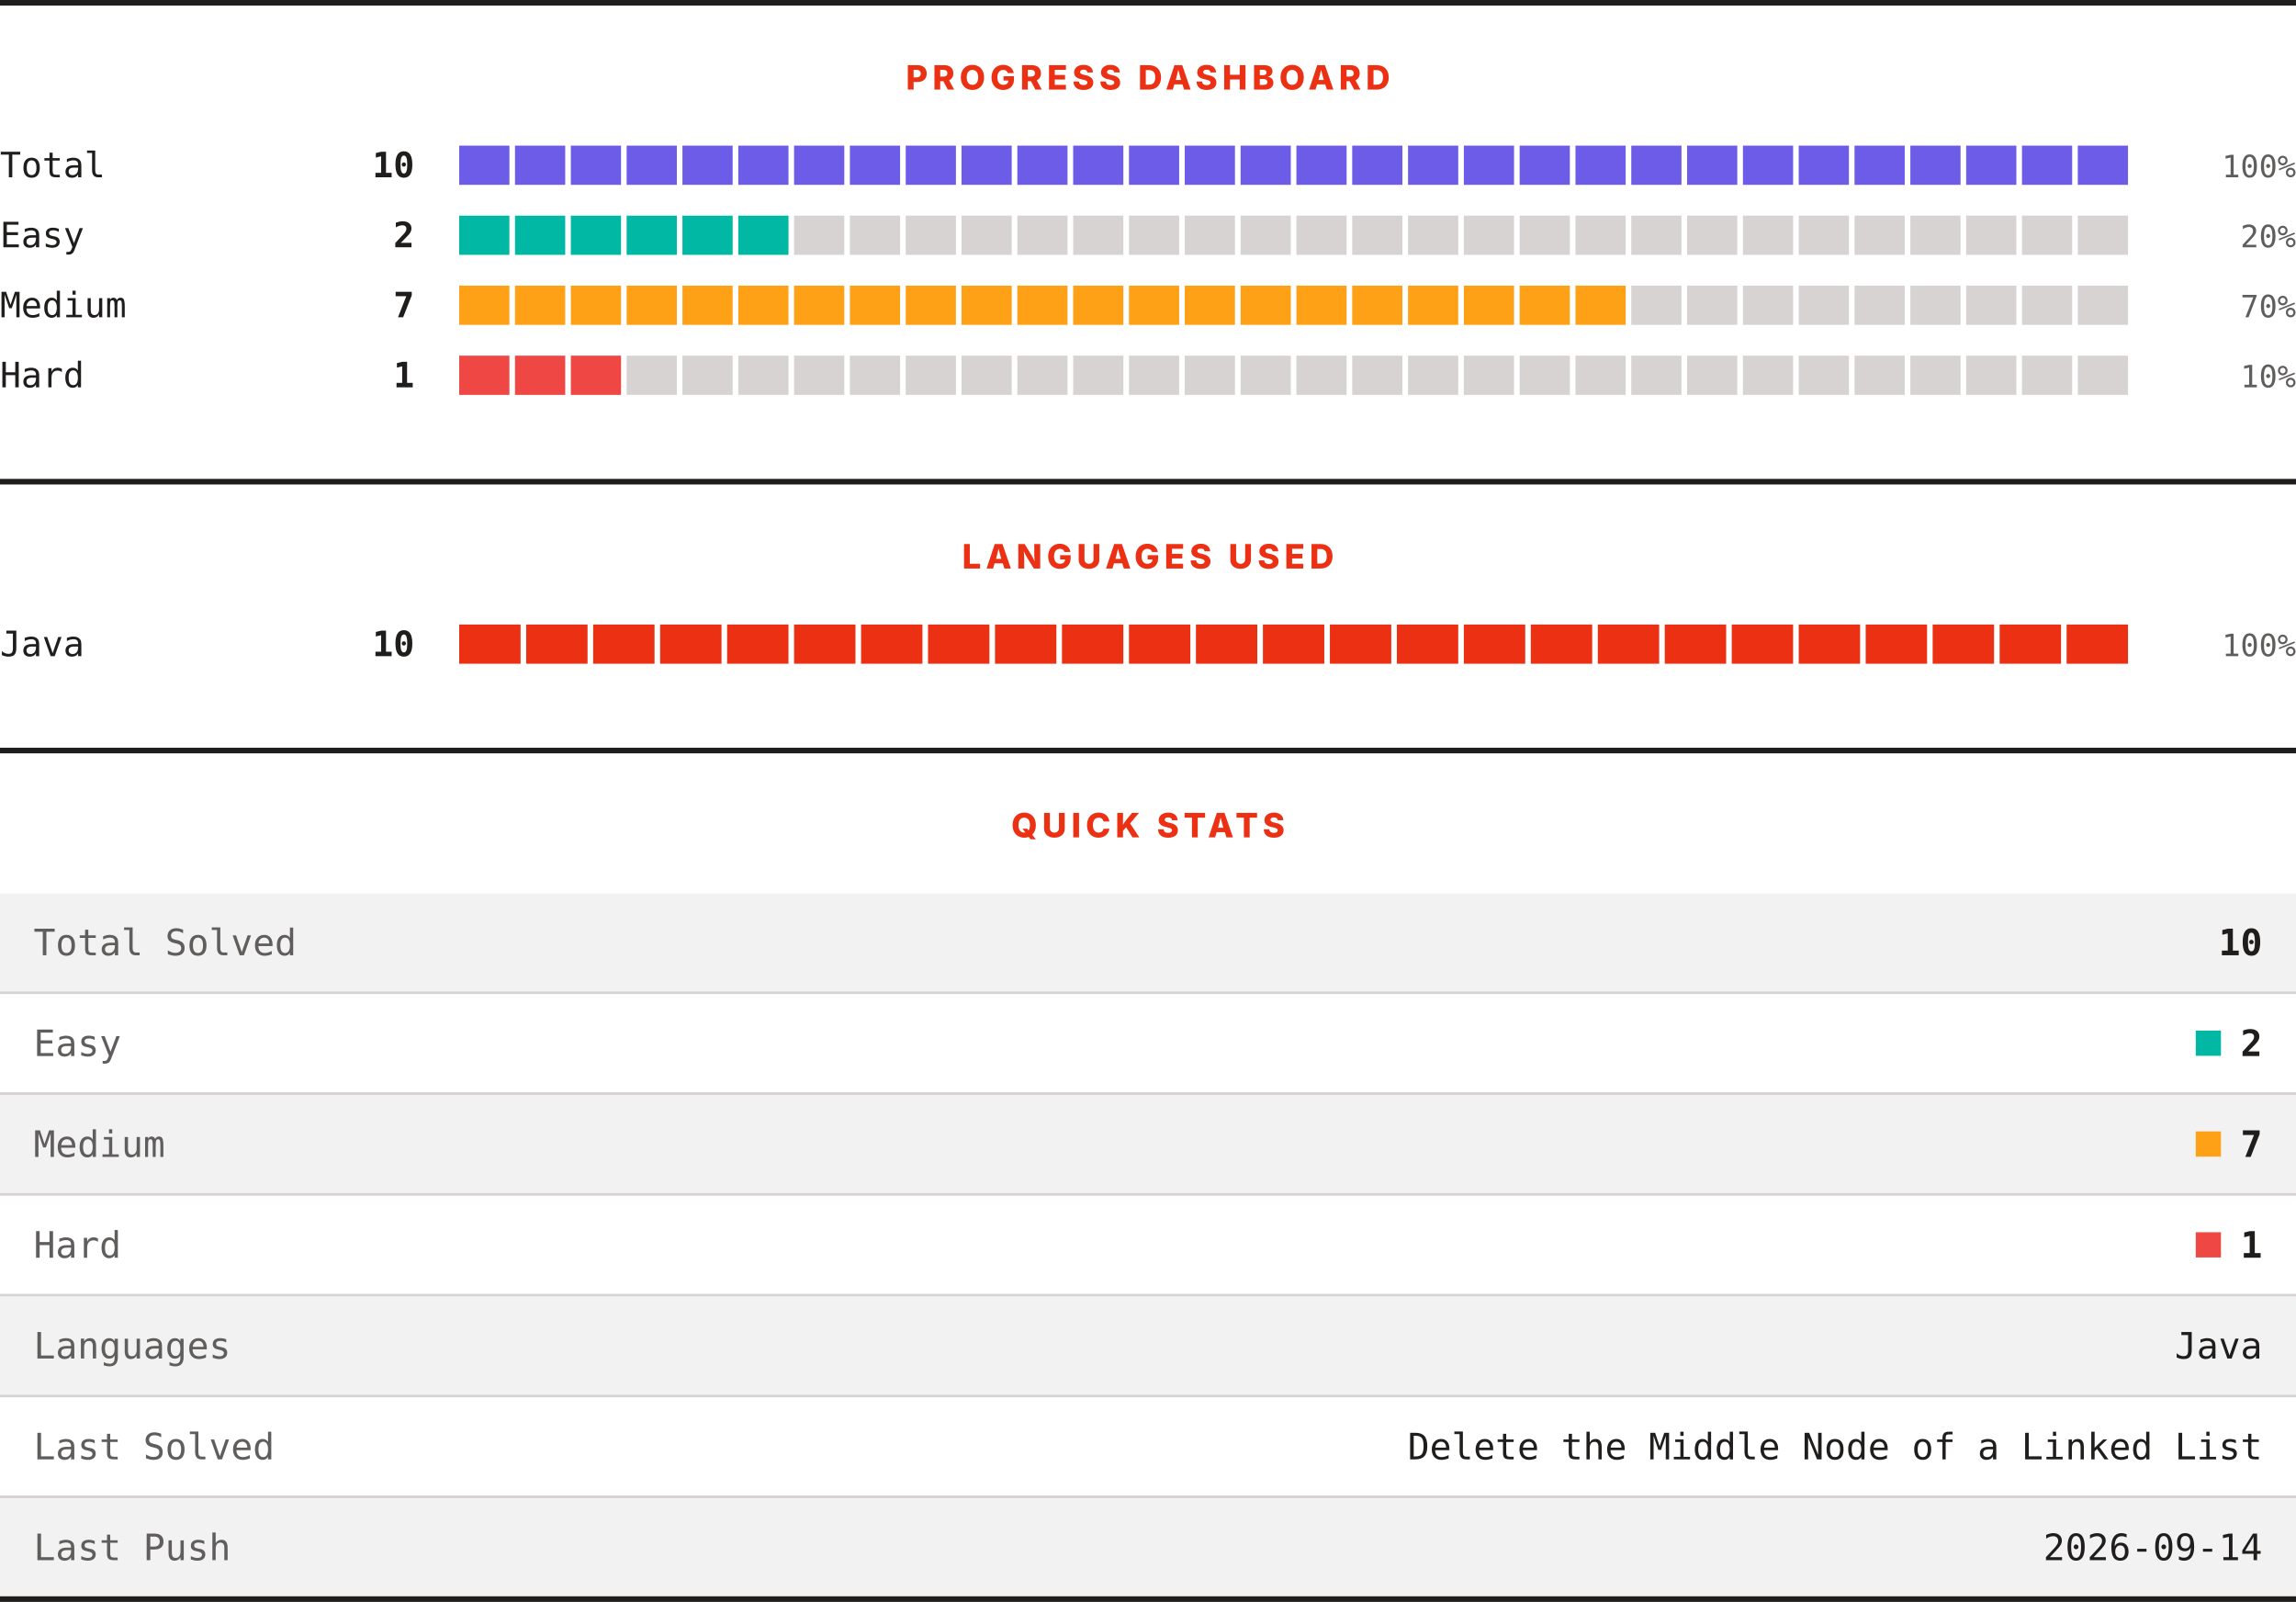
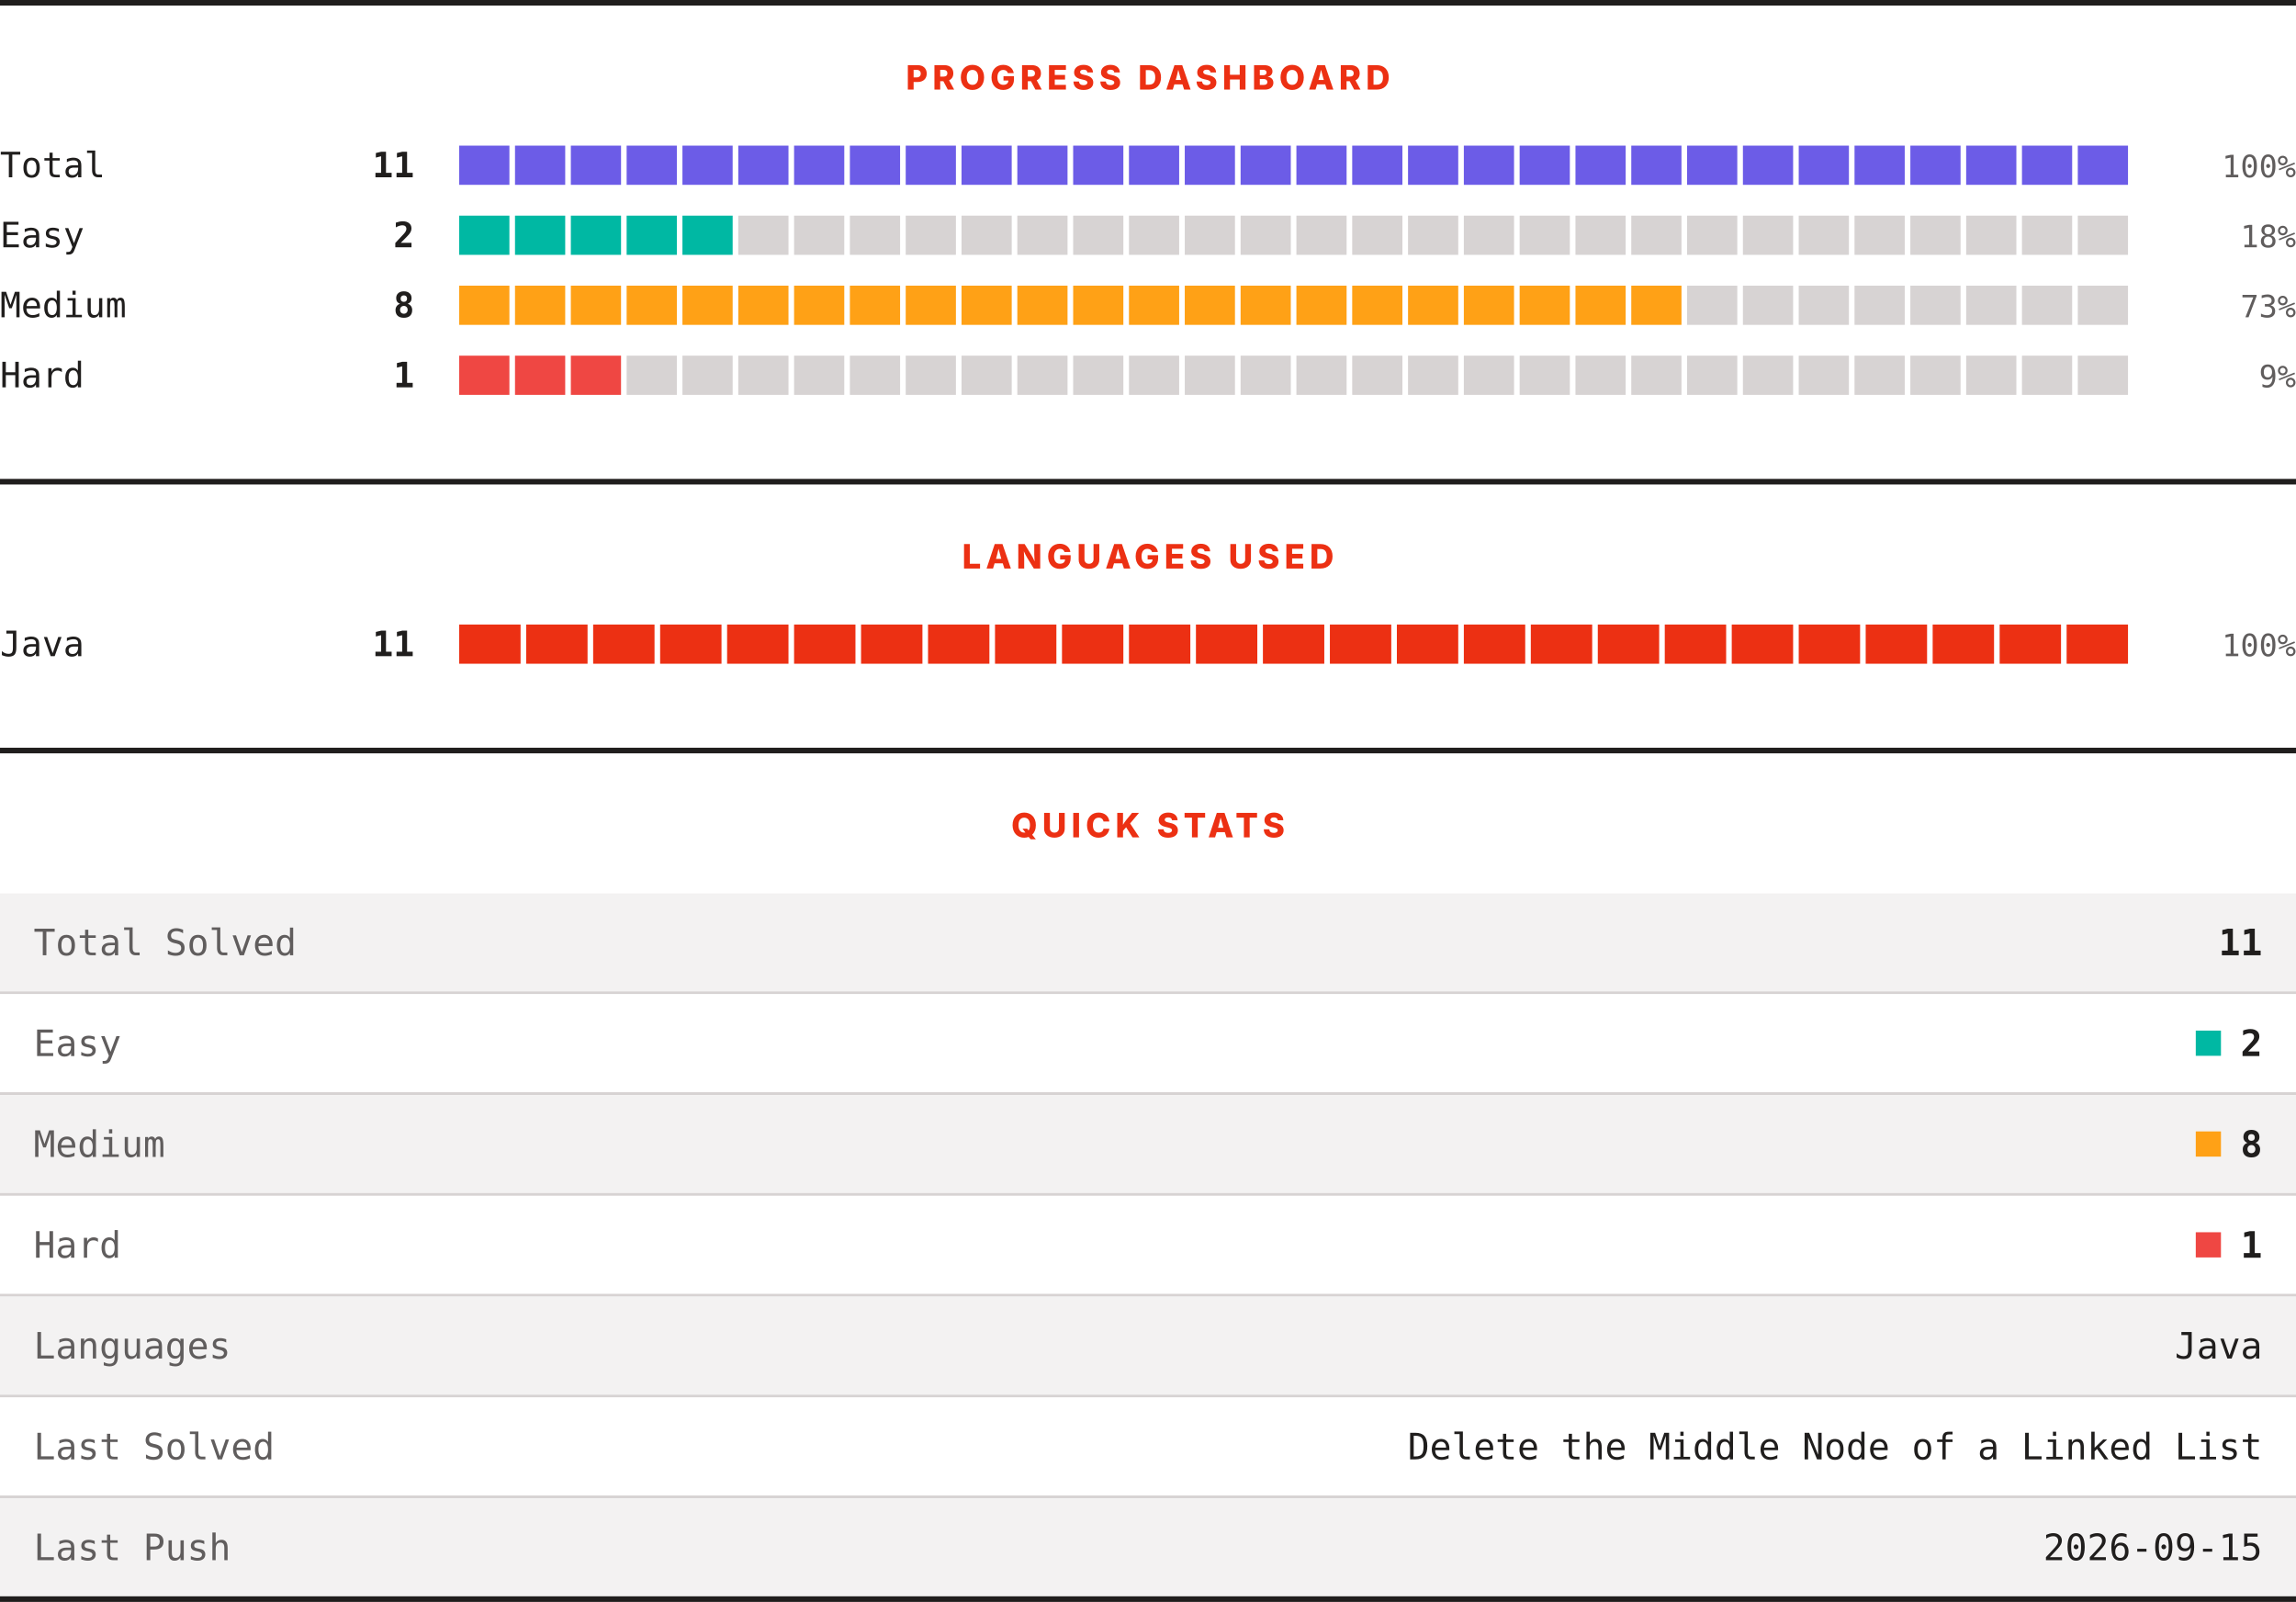
<svg xmlns="http://www.w3.org/2000/svg" width="820" height="572" viewBox="0 0 820 572" role="img" aria-label="LeetCode progress, languages and quick stats">
  <rect width="820" height="572" fill="#ffffff" />
  <rect x="0" y="0" width="820" height="2" fill="#201e1d" />
  <text x="410" y="32" text-anchor="middle" font-family="Archivo, system-ui, -apple-system, Segoe UI, sans-serif" font-size="12" font-weight="800" letter-spacing="1.68" fill="#ec3013">PROGRESS DASHBOARD</text>
  <text x="0" y="63.3" font-family="ui-monospace, SFMono-Regular, Menlo, Consolas, monospace" font-size="12.5" fill="#201e1d">Total</text>
-   <text x="148" y="63.3" text-anchor="end" font-family="ui-monospace, SFMono-Regular, Menlo, Consolas, monospace" font-size="12.5" font-weight="700" fill="#201e1d">10</text>
+   <text x="148" y="63.3" text-anchor="end" font-family="ui-monospace, SFMono-Regular, Menlo, Consolas, monospace" font-size="12.5" font-weight="700" fill="#201e1d">11</text>
  <rect x="164.00" y="52" width="17.93" height="14" fill="#6c5ce7" />
  <rect x="183.93" y="52" width="17.93" height="14" fill="#6c5ce7" />
  <rect x="203.87" y="52" width="17.93" height="14" fill="#6c5ce7" />
  <rect x="223.80" y="52" width="17.93" height="14" fill="#6c5ce7" />
  <rect x="243.73" y="52" width="17.93" height="14" fill="#6c5ce7" />
  <rect x="263.67" y="52" width="17.93" height="14" fill="#6c5ce7" />
  <rect x="283.60" y="52" width="17.93" height="14" fill="#6c5ce7" />
  <rect x="303.53" y="52" width="17.93" height="14" fill="#6c5ce7" />
  <rect x="323.47" y="52" width="17.93" height="14" fill="#6c5ce7" />
  <rect x="343.40" y="52" width="17.93" height="14" fill="#6c5ce7" />
  <rect x="363.33" y="52" width="17.93" height="14" fill="#6c5ce7" />
  <rect x="383.27" y="52" width="17.93" height="14" fill="#6c5ce7" />
  <rect x="403.20" y="52" width="17.93" height="14" fill="#6c5ce7" />
  <rect x="423.13" y="52" width="17.93" height="14" fill="#6c5ce7" />
  <rect x="443.07" y="52" width="17.93" height="14" fill="#6c5ce7" />
  <rect x="463.00" y="52" width="17.93" height="14" fill="#6c5ce7" />
  <rect x="482.93" y="52" width="17.93" height="14" fill="#6c5ce7" />
  <rect x="502.87" y="52" width="17.93" height="14" fill="#6c5ce7" />
  <rect x="522.80" y="52" width="17.93" height="14" fill="#6c5ce7" />
  <rect x="542.73" y="52" width="17.93" height="14" fill="#6c5ce7" />
  <rect x="562.67" y="52" width="17.93" height="14" fill="#6c5ce7" />
  <rect x="582.60" y="52" width="17.93" height="14" fill="#6c5ce7" />
  <rect x="602.53" y="52" width="17.93" height="14" fill="#6c5ce7" />
  <rect x="622.47" y="52" width="17.93" height="14" fill="#6c5ce7" />
  <rect x="642.40" y="52" width="17.93" height="14" fill="#6c5ce7" />
  <rect x="662.33" y="52" width="17.93" height="14" fill="#6c5ce7" />
  <rect x="682.27" y="52" width="17.93" height="14" fill="#6c5ce7" />
  <rect x="702.20" y="52" width="17.93" height="14" fill="#6c5ce7" />
  <rect x="722.13" y="52" width="17.93" height="14" fill="#6c5ce7" />
  <rect x="742.07" y="52" width="17.93" height="14" fill="#6c5ce7" />
  <text x="820" y="63.3" text-anchor="end" font-family="ui-monospace, SFMono-Regular, Menlo, Consolas, monospace" font-size="11" fill="#605d5d">100%</text>
  <text x="0" y="88.3" font-family="ui-monospace, SFMono-Regular, Menlo, Consolas, monospace" font-size="12.5" fill="#201e1d">Easy</text>
  <text x="148" y="88.3" text-anchor="end" font-family="ui-monospace, SFMono-Regular, Menlo, Consolas, monospace" font-size="12.5" font-weight="700" fill="#201e1d">2</text>
  <rect x="164.00" y="77" width="17.93" height="14" fill="#00b8a3" />
  <rect x="183.93" y="77" width="17.93" height="14" fill="#00b8a3" />
  <rect x="203.87" y="77" width="17.93" height="14" fill="#00b8a3" />
  <rect x="223.80" y="77" width="17.93" height="14" fill="#00b8a3" />
  <rect x="243.73" y="77" width="17.93" height="14" fill="#00b8a3" />
-   <rect x="263.67" y="77" width="17.93" height="14" fill="#00b8a3" />
+   <rect x="263.67" y="77" width="17.93" height="14" fill="#d7d3d3" />
  <rect x="283.60" y="77" width="17.93" height="14" fill="#d7d3d3" />
  <rect x="303.53" y="77" width="17.93" height="14" fill="#d7d3d3" />
  <rect x="323.47" y="77" width="17.93" height="14" fill="#d7d3d3" />
  <rect x="343.40" y="77" width="17.93" height="14" fill="#d7d3d3" />
  <rect x="363.33" y="77" width="17.93" height="14" fill="#d7d3d3" />
  <rect x="383.27" y="77" width="17.93" height="14" fill="#d7d3d3" />
  <rect x="403.20" y="77" width="17.93" height="14" fill="#d7d3d3" />
  <rect x="423.13" y="77" width="17.93" height="14" fill="#d7d3d3" />
  <rect x="443.07" y="77" width="17.93" height="14" fill="#d7d3d3" />
  <rect x="463.00" y="77" width="17.93" height="14" fill="#d7d3d3" />
  <rect x="482.93" y="77" width="17.93" height="14" fill="#d7d3d3" />
  <rect x="502.87" y="77" width="17.93" height="14" fill="#d7d3d3" />
  <rect x="522.80" y="77" width="17.93" height="14" fill="#d7d3d3" />
  <rect x="542.73" y="77" width="17.93" height="14" fill="#d7d3d3" />
  <rect x="562.67" y="77" width="17.93" height="14" fill="#d7d3d3" />
  <rect x="582.60" y="77" width="17.93" height="14" fill="#d7d3d3" />
  <rect x="602.53" y="77" width="17.93" height="14" fill="#d7d3d3" />
  <rect x="622.47" y="77" width="17.93" height="14" fill="#d7d3d3" />
  <rect x="642.40" y="77" width="17.93" height="14" fill="#d7d3d3" />
  <rect x="662.33" y="77" width="17.93" height="14" fill="#d7d3d3" />
  <rect x="682.27" y="77" width="17.93" height="14" fill="#d7d3d3" />
  <rect x="702.20" y="77" width="17.93" height="14" fill="#d7d3d3" />
  <rect x="722.13" y="77" width="17.93" height="14" fill="#d7d3d3" />
  <rect x="742.07" y="77" width="17.93" height="14" fill="#d7d3d3" />
-   <text x="820" y="88.3" text-anchor="end" font-family="ui-monospace, SFMono-Regular, Menlo, Consolas, monospace" font-size="11" fill="#605d5d">20%</text>
+   <text x="820" y="88.3" text-anchor="end" font-family="ui-monospace, SFMono-Regular, Menlo, Consolas, monospace" font-size="11" fill="#605d5d">18%</text>
  <text x="0" y="113.3" font-family="ui-monospace, SFMono-Regular, Menlo, Consolas, monospace" font-size="12.5" fill="#201e1d">Medium</text>
-   <text x="148" y="113.3" text-anchor="end" font-family="ui-monospace, SFMono-Regular, Menlo, Consolas, monospace" font-size="12.5" font-weight="700" fill="#201e1d">7</text>
+   <text x="148" y="113.3" text-anchor="end" font-family="ui-monospace, SFMono-Regular, Menlo, Consolas, monospace" font-size="12.5" font-weight="700" fill="#201e1d">8</text>
  <rect x="164.00" y="102" width="17.93" height="14" fill="#ffa116" />
  <rect x="183.93" y="102" width="17.93" height="14" fill="#ffa116" />
  <rect x="203.87" y="102" width="17.93" height="14" fill="#ffa116" />
  <rect x="223.80" y="102" width="17.93" height="14" fill="#ffa116" />
  <rect x="243.73" y="102" width="17.93" height="14" fill="#ffa116" />
  <rect x="263.67" y="102" width="17.93" height="14" fill="#ffa116" />
  <rect x="283.60" y="102" width="17.93" height="14" fill="#ffa116" />
  <rect x="303.53" y="102" width="17.93" height="14" fill="#ffa116" />
  <rect x="323.47" y="102" width="17.93" height="14" fill="#ffa116" />
  <rect x="343.40" y="102" width="17.93" height="14" fill="#ffa116" />
  <rect x="363.33" y="102" width="17.93" height="14" fill="#ffa116" />
  <rect x="383.27" y="102" width="17.93" height="14" fill="#ffa116" />
  <rect x="403.20" y="102" width="17.93" height="14" fill="#ffa116" />
  <rect x="423.13" y="102" width="17.93" height="14" fill="#ffa116" />
  <rect x="443.07" y="102" width="17.93" height="14" fill="#ffa116" />
  <rect x="463.00" y="102" width="17.93" height="14" fill="#ffa116" />
  <rect x="482.93" y="102" width="17.93" height="14" fill="#ffa116" />
  <rect x="502.87" y="102" width="17.93" height="14" fill="#ffa116" />
  <rect x="522.80" y="102" width="17.93" height="14" fill="#ffa116" />
  <rect x="542.73" y="102" width="17.93" height="14" fill="#ffa116" />
  <rect x="562.67" y="102" width="17.93" height="14" fill="#ffa116" />
-   <rect x="582.60" y="102" width="17.93" height="14" fill="#d7d3d3" />
+   <rect x="582.60" y="102" width="17.93" height="14" fill="#ffa116" />
  <rect x="602.53" y="102" width="17.93" height="14" fill="#d7d3d3" />
  <rect x="622.47" y="102" width="17.93" height="14" fill="#d7d3d3" />
  <rect x="642.40" y="102" width="17.93" height="14" fill="#d7d3d3" />
  <rect x="662.33" y="102" width="17.93" height="14" fill="#d7d3d3" />
  <rect x="682.27" y="102" width="17.93" height="14" fill="#d7d3d3" />
  <rect x="702.20" y="102" width="17.93" height="14" fill="#d7d3d3" />
  <rect x="722.13" y="102" width="17.93" height="14" fill="#d7d3d3" />
  <rect x="742.07" y="102" width="17.93" height="14" fill="#d7d3d3" />
-   <text x="820" y="113.3" text-anchor="end" font-family="ui-monospace, SFMono-Regular, Menlo, Consolas, monospace" font-size="11" fill="#605d5d">70%</text>
+   <text x="820" y="113.3" text-anchor="end" font-family="ui-monospace, SFMono-Regular, Menlo, Consolas, monospace" font-size="11" fill="#605d5d">73%</text>
  <text x="0" y="138.3" font-family="ui-monospace, SFMono-Regular, Menlo, Consolas, monospace" font-size="12.5" fill="#201e1d">Hard</text>
  <text x="148" y="138.3" text-anchor="end" font-family="ui-monospace, SFMono-Regular, Menlo, Consolas, monospace" font-size="12.5" font-weight="700" fill="#201e1d">1</text>
  <rect x="164.00" y="127" width="17.93" height="14" fill="#ef4743" />
  <rect x="183.93" y="127" width="17.93" height="14" fill="#ef4743" />
  <rect x="203.87" y="127" width="17.93" height="14" fill="#ef4743" />
  <rect x="223.80" y="127" width="17.93" height="14" fill="#d7d3d3" />
  <rect x="243.73" y="127" width="17.93" height="14" fill="#d7d3d3" />
  <rect x="263.67" y="127" width="17.93" height="14" fill="#d7d3d3" />
  <rect x="283.60" y="127" width="17.93" height="14" fill="#d7d3d3" />
  <rect x="303.53" y="127" width="17.93" height="14" fill="#d7d3d3" />
  <rect x="323.47" y="127" width="17.93" height="14" fill="#d7d3d3" />
  <rect x="343.40" y="127" width="17.93" height="14" fill="#d7d3d3" />
  <rect x="363.33" y="127" width="17.93" height="14" fill="#d7d3d3" />
  <rect x="383.27" y="127" width="17.93" height="14" fill="#d7d3d3" />
  <rect x="403.20" y="127" width="17.93" height="14" fill="#d7d3d3" />
  <rect x="423.13" y="127" width="17.93" height="14" fill="#d7d3d3" />
  <rect x="443.07" y="127" width="17.93" height="14" fill="#d7d3d3" />
  <rect x="463.00" y="127" width="17.93" height="14" fill="#d7d3d3" />
  <rect x="482.93" y="127" width="17.93" height="14" fill="#d7d3d3" />
  <rect x="502.87" y="127" width="17.93" height="14" fill="#d7d3d3" />
  <rect x="522.80" y="127" width="17.93" height="14" fill="#d7d3d3" />
  <rect x="542.73" y="127" width="17.93" height="14" fill="#d7d3d3" />
  <rect x="562.67" y="127" width="17.93" height="14" fill="#d7d3d3" />
  <rect x="582.60" y="127" width="17.93" height="14" fill="#d7d3d3" />
  <rect x="602.53" y="127" width="17.93" height="14" fill="#d7d3d3" />
  <rect x="622.47" y="127" width="17.93" height="14" fill="#d7d3d3" />
  <rect x="642.40" y="127" width="17.93" height="14" fill="#d7d3d3" />
  <rect x="662.33" y="127" width="17.93" height="14" fill="#d7d3d3" />
  <rect x="682.27" y="127" width="17.93" height="14" fill="#d7d3d3" />
  <rect x="702.20" y="127" width="17.93" height="14" fill="#d7d3d3" />
  <rect x="722.13" y="127" width="17.93" height="14" fill="#d7d3d3" />
  <rect x="742.07" y="127" width="17.93" height="14" fill="#d7d3d3" />
-   <text x="820" y="138.3" text-anchor="end" font-family="ui-monospace, SFMono-Regular, Menlo, Consolas, monospace" font-size="11" fill="#605d5d">10%</text>
+   <text x="820" y="138.3" text-anchor="end" font-family="ui-monospace, SFMono-Regular, Menlo, Consolas, monospace" font-size="11" fill="#605d5d">9%</text>
  <rect x="0" y="171" width="820" height="2" fill="#201e1d" />
  <text x="410" y="203" text-anchor="middle" font-family="Archivo, system-ui, -apple-system, Segoe UI, sans-serif" font-size="12" font-weight="800" letter-spacing="1.68" fill="#ec3013">LANGUAGES USED</text>
  <text x="0" y="234.3" font-family="ui-monospace, SFMono-Regular, Menlo, Consolas, monospace" font-size="12.5" fill="#201e1d">Java</text>
-   <text x="148" y="234.3" text-anchor="end" font-family="ui-monospace, SFMono-Regular, Menlo, Consolas, monospace" font-size="12.5" font-weight="700" fill="#201e1d">10</text>
+   <text x="148" y="234.3" text-anchor="end" font-family="ui-monospace, SFMono-Regular, Menlo, Consolas, monospace" font-size="12.5" font-weight="700" fill="#201e1d">11</text>
  <rect x="164.00" y="223" width="21.92" height="14" fill="#ec3013" />
  <rect x="187.92" y="223" width="21.92" height="14" fill="#ec3013" />
  <rect x="211.84" y="223" width="21.92" height="14" fill="#ec3013" />
  <rect x="235.76" y="223" width="21.92" height="14" fill="#ec3013" />
  <rect x="259.68" y="223" width="21.92" height="14" fill="#ec3013" />
  <rect x="283.60" y="223" width="21.92" height="14" fill="#ec3013" />
  <rect x="307.52" y="223" width="21.92" height="14" fill="#ec3013" />
  <rect x="331.44" y="223" width="21.92" height="14" fill="#ec3013" />
  <rect x="355.36" y="223" width="21.92" height="14" fill="#ec3013" />
  <rect x="379.28" y="223" width="21.92" height="14" fill="#ec3013" />
  <rect x="403.20" y="223" width="21.92" height="14" fill="#ec3013" />
  <rect x="427.12" y="223" width="21.92" height="14" fill="#ec3013" />
  <rect x="451.04" y="223" width="21.92" height="14" fill="#ec3013" />
  <rect x="474.96" y="223" width="21.92" height="14" fill="#ec3013" />
  <rect x="498.88" y="223" width="21.92" height="14" fill="#ec3013" />
  <rect x="522.80" y="223" width="21.92" height="14" fill="#ec3013" />
  <rect x="546.72" y="223" width="21.92" height="14" fill="#ec3013" />
  <rect x="570.64" y="223" width="21.92" height="14" fill="#ec3013" />
  <rect x="594.56" y="223" width="21.92" height="14" fill="#ec3013" />
  <rect x="618.48" y="223" width="21.92" height="14" fill="#ec3013" />
  <rect x="642.40" y="223" width="21.92" height="14" fill="#ec3013" />
  <rect x="666.32" y="223" width="21.92" height="14" fill="#ec3013" />
  <rect x="690.24" y="223" width="21.92" height="14" fill="#ec3013" />
  <rect x="714.16" y="223" width="21.92" height="14" fill="#ec3013" />
  <rect x="738.08" y="223" width="21.92" height="14" fill="#ec3013" />
  <text x="820" y="234.3" text-anchor="end" font-family="ui-monospace, SFMono-Regular, Menlo, Consolas, monospace" font-size="11" fill="#605d5d">100%</text>
  <rect x="0" y="267" width="820" height="2" fill="#201e1d" />
  <text x="410" y="299" text-anchor="middle" font-family="Archivo, system-ui, -apple-system, Segoe UI, sans-serif" font-size="12" font-weight="800" letter-spacing="1.68" fill="#ec3013">QUICK STATS</text>
  <rect x="0" y="319" width="820" height="35" fill="#f3f2f2" />
  <text x="12" y="341.1" font-family="ui-monospace, SFMono-Regular, Menlo, Consolas, monospace" font-size="13" fill="#605d5d">Total Solved</text>
-   <text x="808" y="341.1" text-anchor="end" font-family="ui-monospace, SFMono-Regular, Menlo, Consolas, monospace" font-size="13" font-weight="700" fill="#201e1d">10</text>
+   <text x="808" y="341.1" text-anchor="end" font-family="ui-monospace, SFMono-Regular, Menlo, Consolas, monospace" font-size="13" font-weight="700" fill="#201e1d">11</text>
  <rect x="0" y="354" width="820" height="1" fill="#d7d3d3" />
  <rect x="0" y="355" width="820" height="35" fill="#ffffff" />
  <text x="12" y="377.1" font-family="ui-monospace, SFMono-Regular, Menlo, Consolas, monospace" font-size="13" fill="#605d5d">Easy</text>
  <rect x="784.2" y="368" width="9" height="9" fill="#00b8a3" />
  <text x="808" y="377.1" text-anchor="end" font-family="ui-monospace, SFMono-Regular, Menlo, Consolas, monospace" font-size="13" font-weight="700" fill="#201e1d">2</text>
  <rect x="0" y="390" width="820" height="1" fill="#d7d3d3" />
  <rect x="0" y="391" width="820" height="35" fill="#f3f2f2" />
  <text x="12" y="413.1" font-family="ui-monospace, SFMono-Regular, Menlo, Consolas, monospace" font-size="13" fill="#605d5d">Medium</text>
  <rect x="784.2" y="404" width="9" height="9" fill="#ffa116" />
-   <text x="808" y="413.1" text-anchor="end" font-family="ui-monospace, SFMono-Regular, Menlo, Consolas, monospace" font-size="13" font-weight="700" fill="#201e1d">7</text>
+   <text x="808" y="413.1" text-anchor="end" font-family="ui-monospace, SFMono-Regular, Menlo, Consolas, monospace" font-size="13" font-weight="700" fill="#201e1d">8</text>
  <rect x="0" y="426" width="820" height="1" fill="#d7d3d3" />
  <rect x="0" y="427" width="820" height="35" fill="#ffffff" />
  <text x="12" y="449.1" font-family="ui-monospace, SFMono-Regular, Menlo, Consolas, monospace" font-size="13" fill="#605d5d">Hard</text>
  <rect x="784.2" y="440" width="9" height="9" fill="#ef4743" />
  <text x="808" y="449.1" text-anchor="end" font-family="ui-monospace, SFMono-Regular, Menlo, Consolas, monospace" font-size="13" font-weight="700" fill="#201e1d">1</text>
  <rect x="0" y="462" width="820" height="1" fill="#d7d3d3" />
  <rect x="0" y="463" width="820" height="35" fill="#f3f2f2" />
  <text x="12" y="485.1" font-family="ui-monospace, SFMono-Regular, Menlo, Consolas, monospace" font-size="13" fill="#605d5d">Languages</text>
  <text x="808" y="485.1" text-anchor="end" font-family="ui-monospace, SFMono-Regular, Menlo, Consolas, monospace" font-size="13" fill="#201e1d">Java</text>
  <rect x="0" y="498" width="820" height="1" fill="#d7d3d3" />
  <rect x="0" y="499" width="820" height="35" fill="#ffffff" />
  <text x="12" y="521.1" font-family="ui-monospace, SFMono-Regular, Menlo, Consolas, monospace" font-size="13" fill="#605d5d">Last Solved</text>
  <text x="808" y="521.1" text-anchor="end" font-family="ui-monospace, SFMono-Regular, Menlo, Consolas, monospace" font-size="13" fill="#201e1d">Delete the Middle Node of a Linked List</text>
  <rect x="0" y="534" width="820" height="1" fill="#d7d3d3" />
  <rect x="0" y="535" width="820" height="35" fill="#f3f2f2" />
  <text x="12" y="557.1" font-family="ui-monospace, SFMono-Regular, Menlo, Consolas, monospace" font-size="13" fill="#605d5d">Last Push</text>
-   <text x="808" y="557.1" text-anchor="end" font-family="ui-monospace, SFMono-Regular, Menlo, Consolas, monospace" font-size="13" fill="#201e1d">2026-09-14</text>
+   <text x="808" y="557.1" text-anchor="end" font-family="ui-monospace, SFMono-Regular, Menlo, Consolas, monospace" font-size="13" fill="#201e1d">2026-09-15</text>
  <rect x="0" y="570" width="820" height="2" fill="#201e1d" />
</svg>
